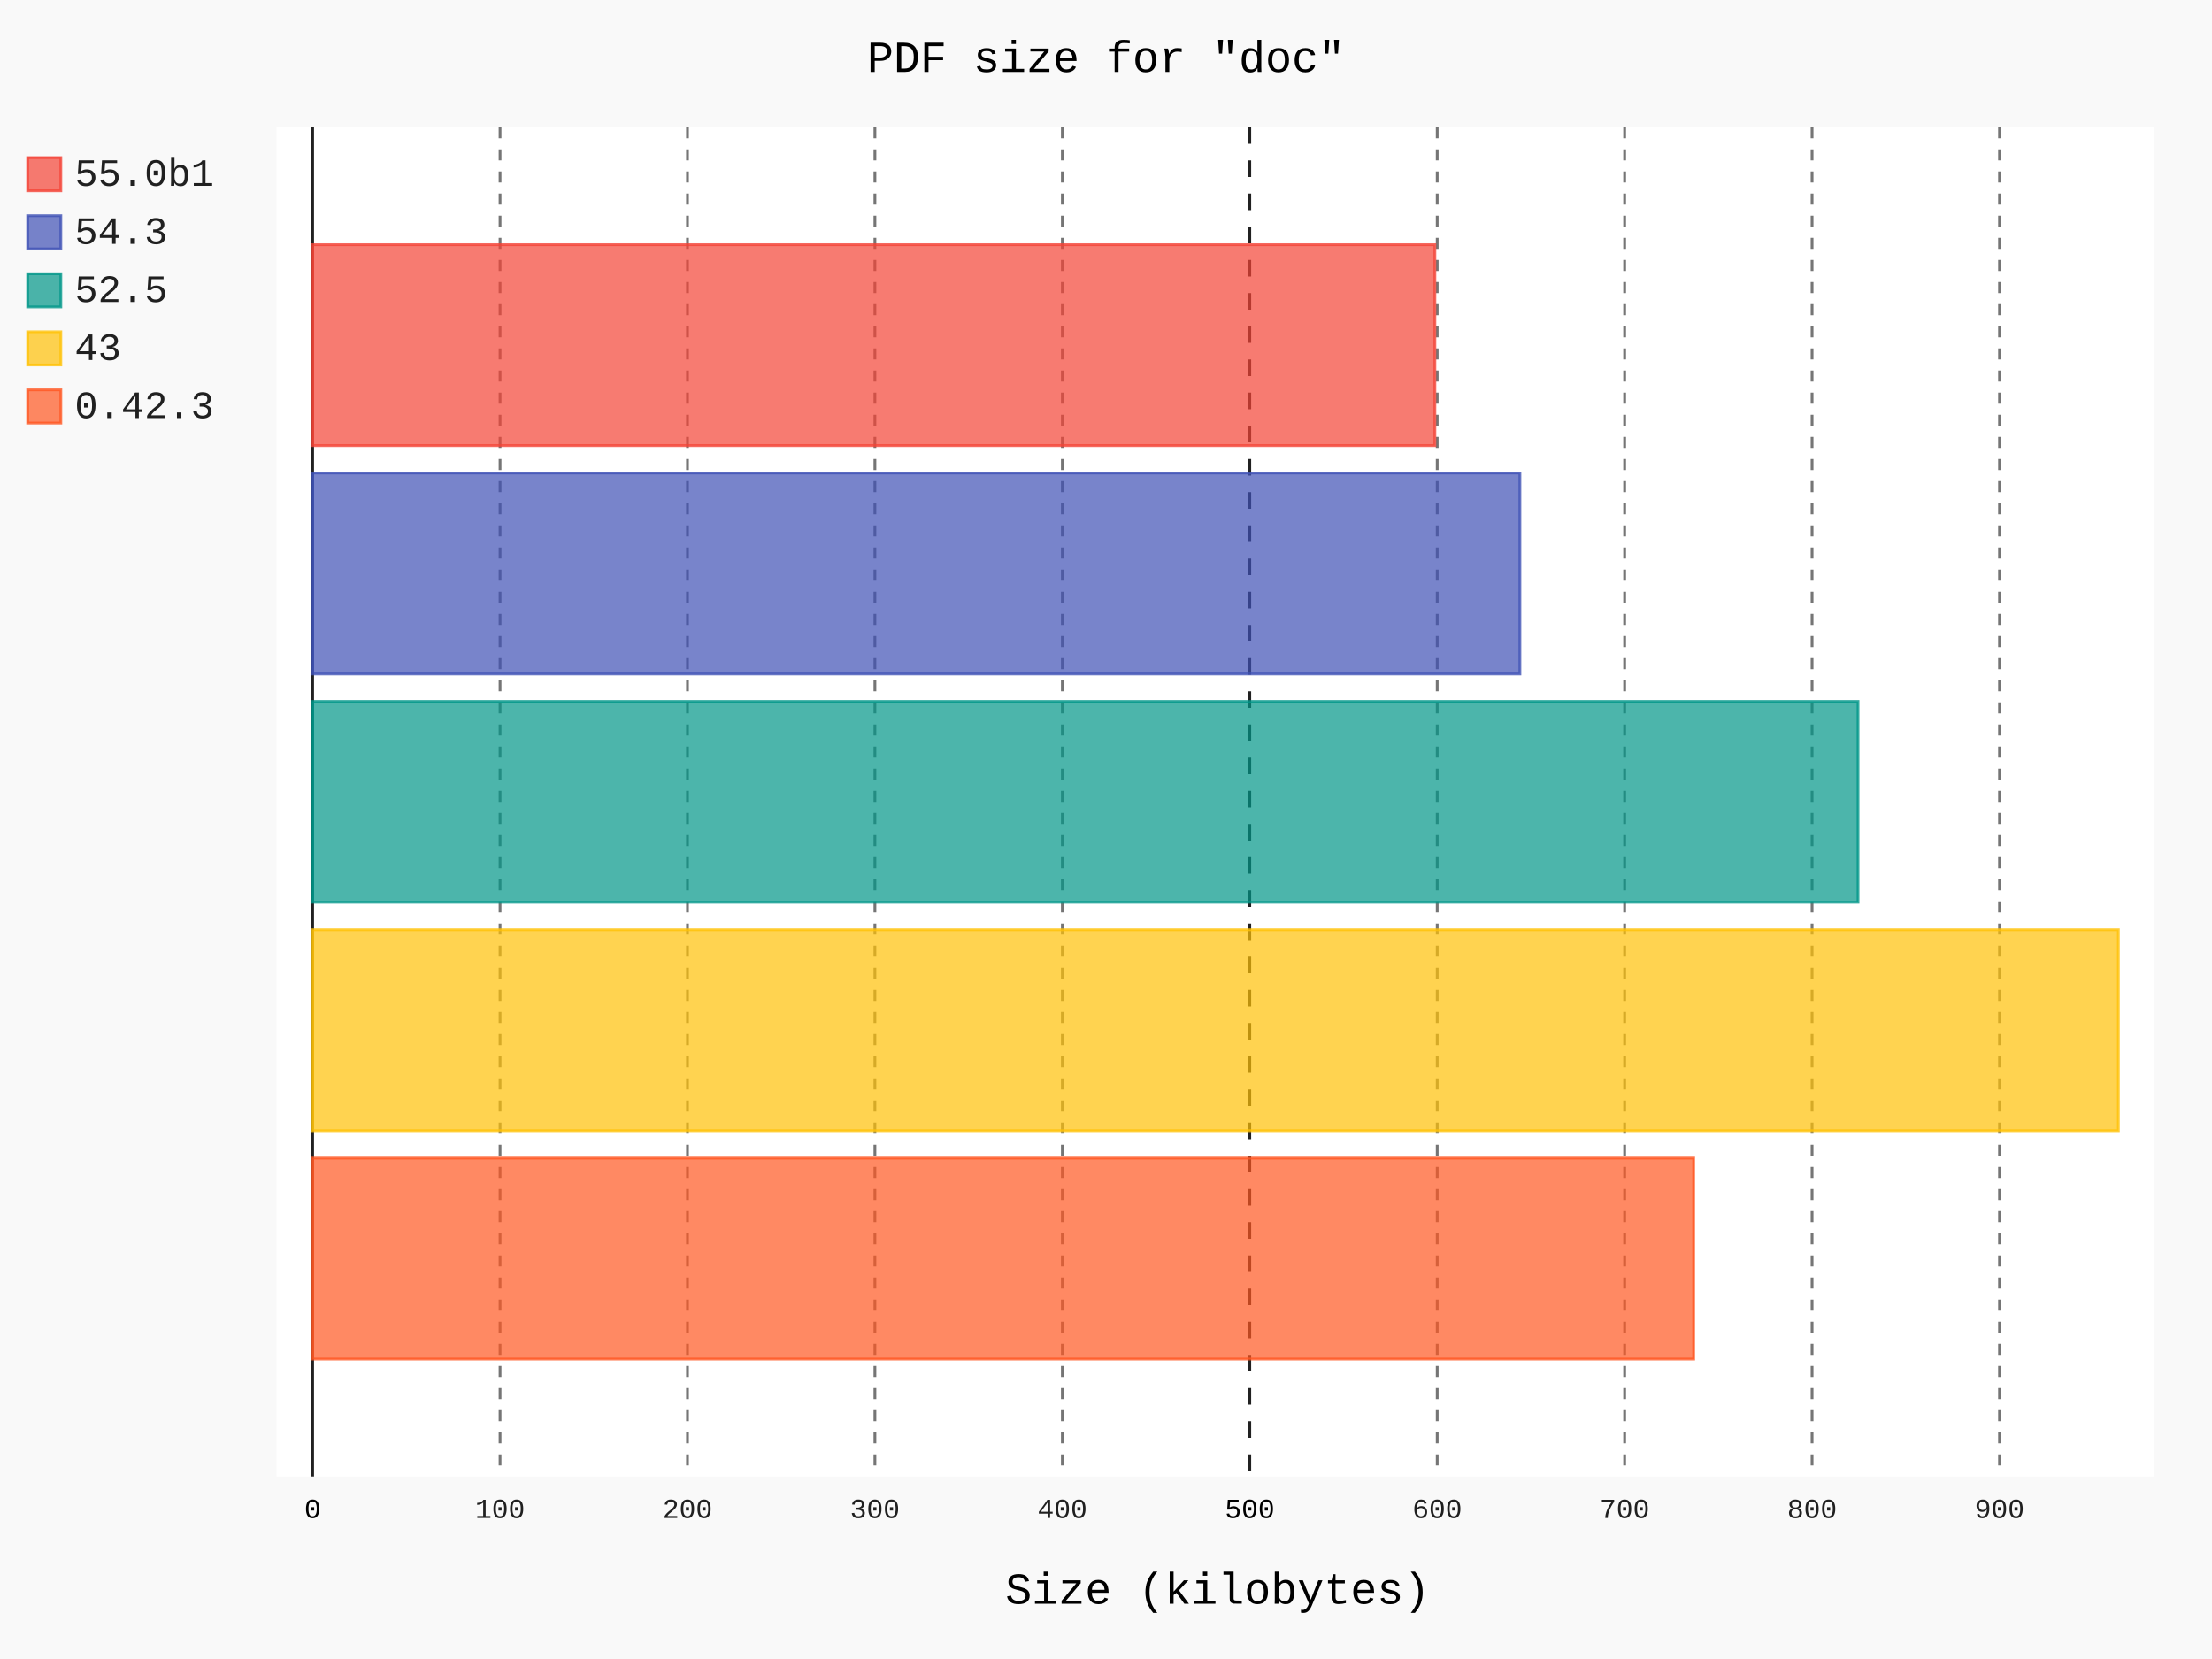
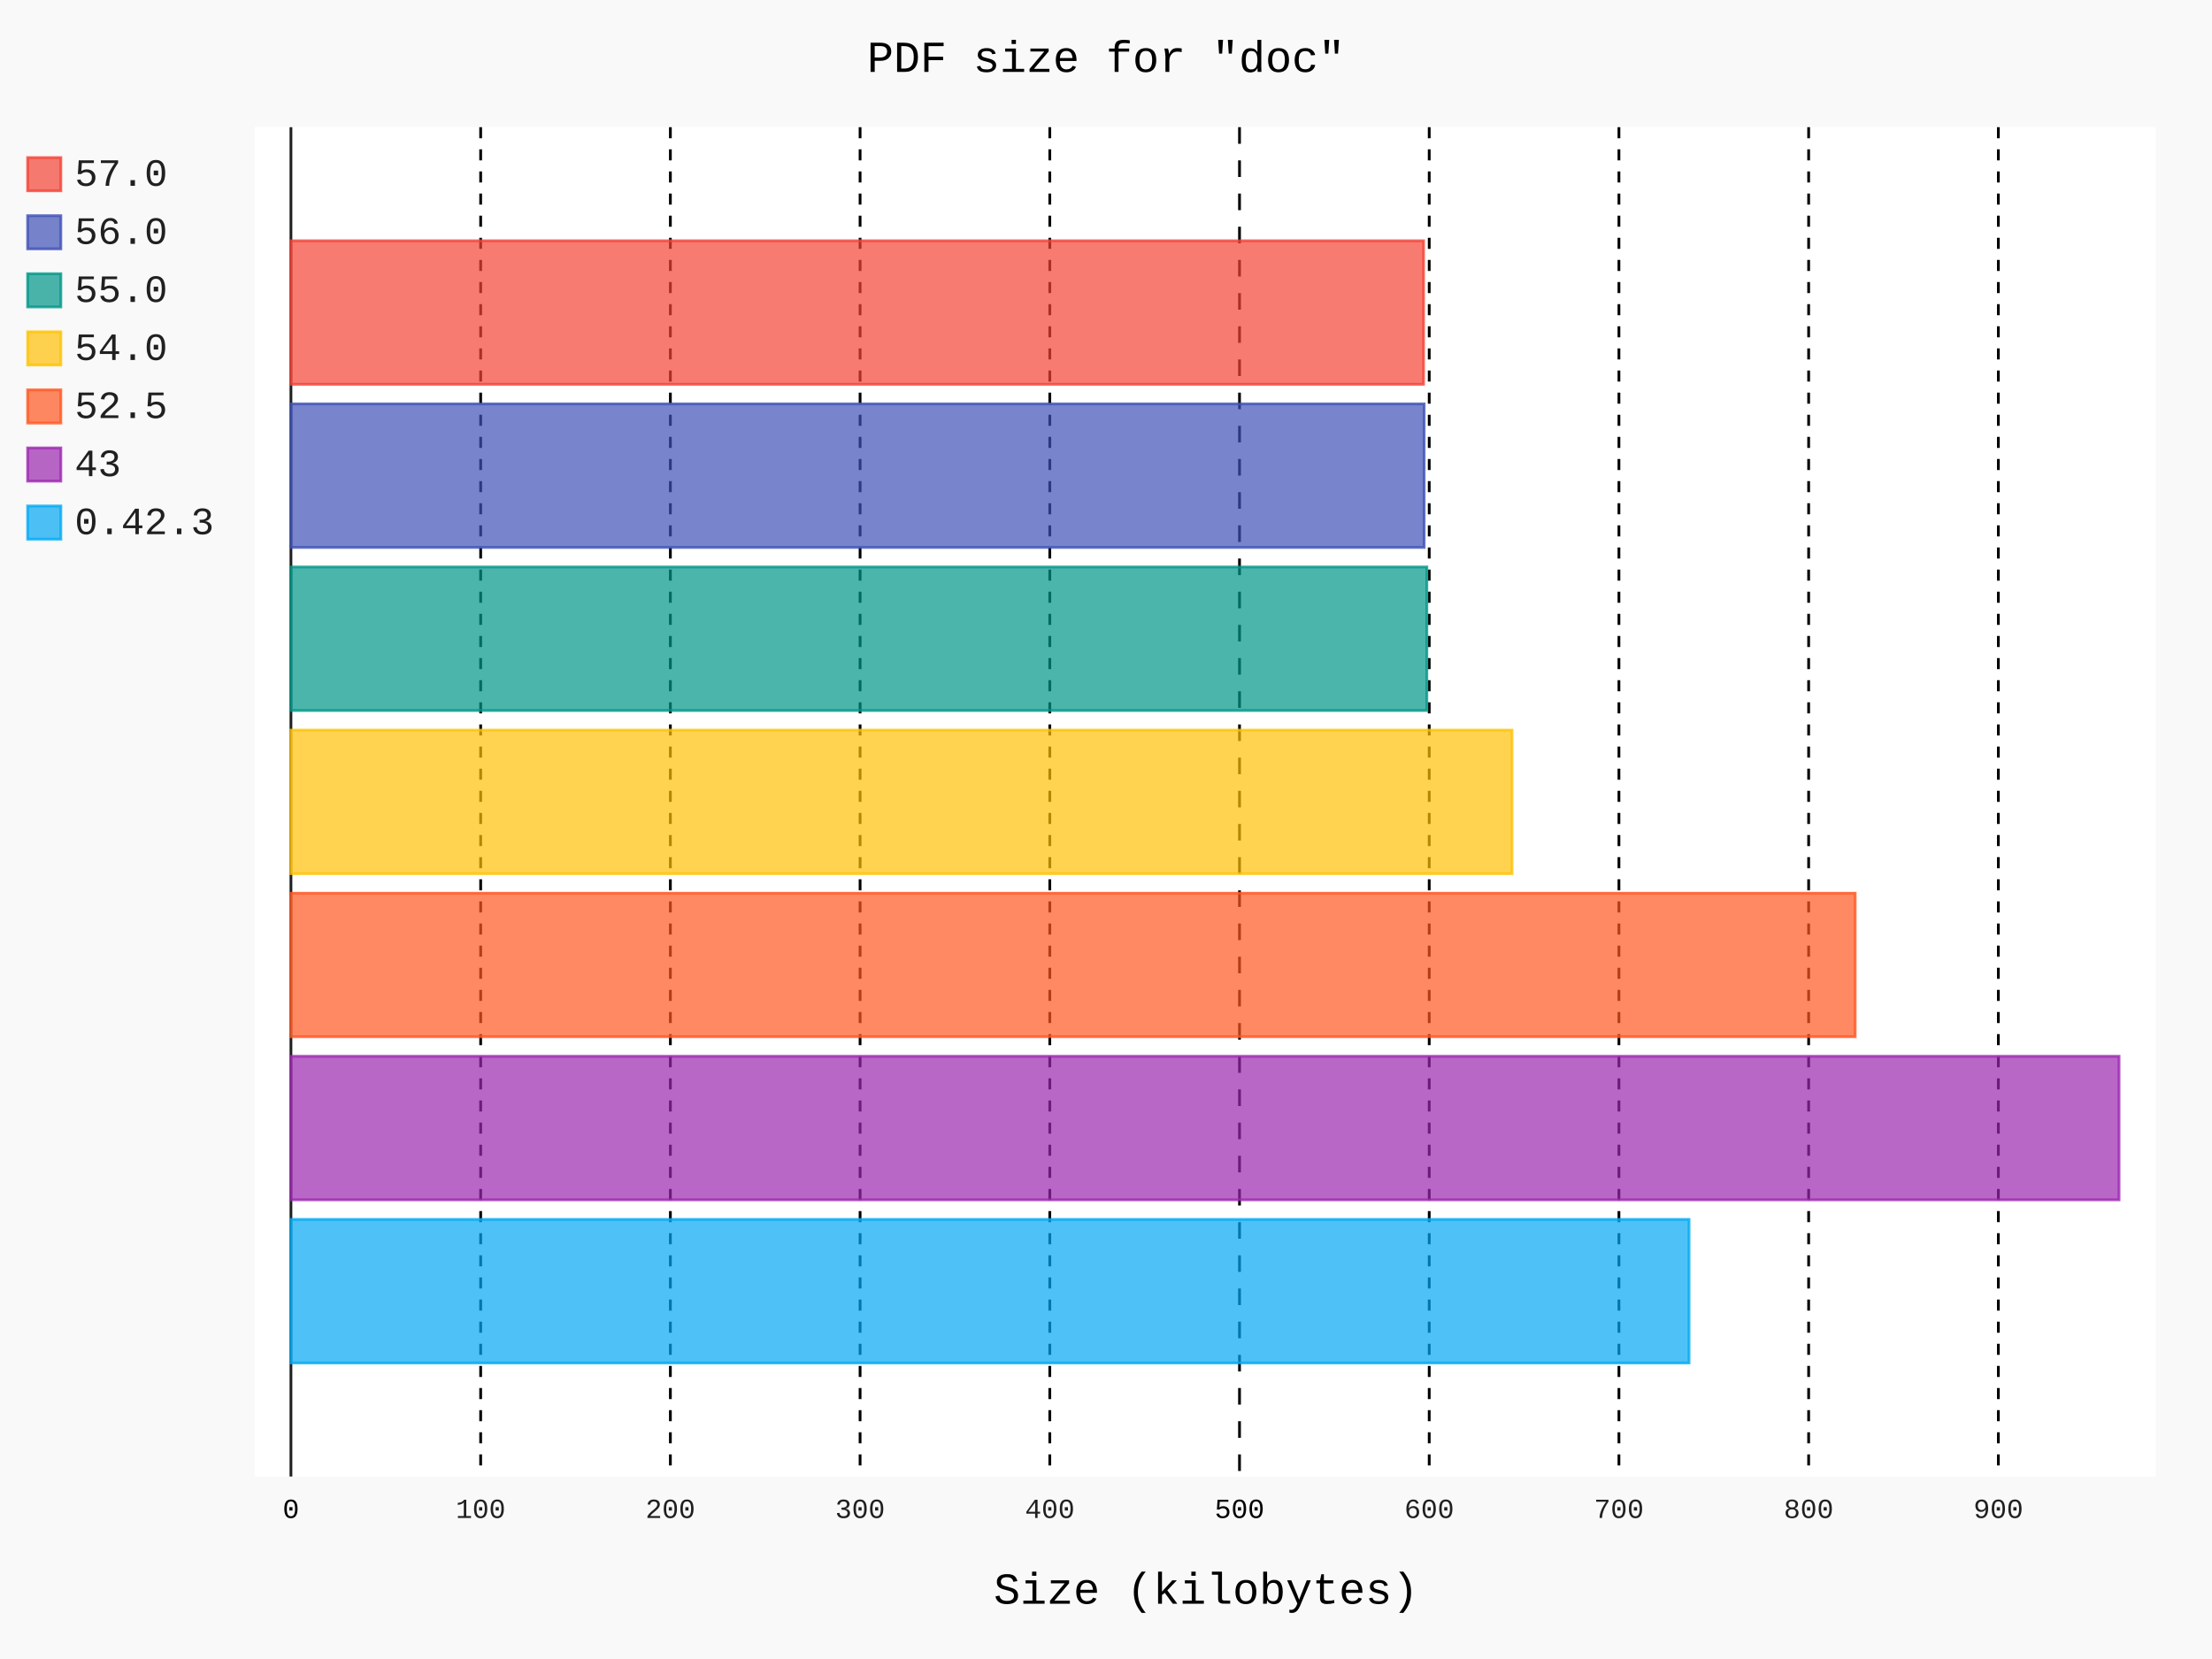
- <svg xmlns="http://www.w3.org/2000/svg" id="chart-0ef1e297-3443-4e6e-9b67-d8858276ac0d" class="pygal-chart" viewBox="0 0 800 600">
+ <svg xmlns="http://www.w3.org/2000/svg" id="chart-5bfb9bf3-cfd3-48c0-9df1-0db68152c756" class="pygal-chart" viewBox="0 0 800 600">
  <defs>
-     <style type="text/css">#chart-0ef1e297-3443-4e6e-9b67-d8858276ac0d{-webkit-user-select:none;-webkit-font-smoothing:antialiased;font-family:Consolas,"Liberation Mono",Menlo,Courier,monospace}#chart-0ef1e297-3443-4e6e-9b67-d8858276ac0d .title{font-family:Consolas,"Liberation Mono",Menlo,Courier,monospace;font-size:16px}#chart-0ef1e297-3443-4e6e-9b67-d8858276ac0d .legends .legend text{font-family:Consolas,"Liberation Mono",Menlo,Courier,monospace;font-size:14px}#chart-0ef1e297-3443-4e6e-9b67-d8858276ac0d .axis text{font-family:Consolas,"Liberation Mono",Menlo,Courier,monospace;font-size:10px}#chart-0ef1e297-3443-4e6e-9b67-d8858276ac0d .axis text.major{font-family:Consolas,"Liberation Mono",Menlo,Courier,monospace;font-size:10px}#chart-0ef1e297-3443-4e6e-9b67-d8858276ac0d .text-overlay text.value{font-family:Consolas,"Liberation Mono",Menlo,Courier,monospace;font-size:16px}#chart-0ef1e297-3443-4e6e-9b67-d8858276ac0d .text-overlay text.label{font-family:Consolas,"Liberation Mono",Menlo,Courier,monospace;font-size:10px}#chart-0ef1e297-3443-4e6e-9b67-d8858276ac0d .tooltip{font-family:Consolas,"Liberation Mono",Menlo,Courier,monospace;font-size:14px}#chart-0ef1e297-3443-4e6e-9b67-d8858276ac0d text.no_data{font-family:Consolas,"Liberation Mono",Menlo,Courier,monospace;font-size:64px}
- #chart-0ef1e297-3443-4e6e-9b67-d8858276ac0d{background-color:rgba(249,249,249,1)}#chart-0ef1e297-3443-4e6e-9b67-d8858276ac0d path,#chart-0ef1e297-3443-4e6e-9b67-d8858276ac0d line,#chart-0ef1e297-3443-4e6e-9b67-d8858276ac0d rect,#chart-0ef1e297-3443-4e6e-9b67-d8858276ac0d circle{-webkit-transition:150ms;-moz-transition:150ms;transition:150ms}#chart-0ef1e297-3443-4e6e-9b67-d8858276ac0d .graph &gt; .background{fill:rgba(249,249,249,1)}#chart-0ef1e297-3443-4e6e-9b67-d8858276ac0d .plot &gt; .background{fill:rgba(255,255,255,1)}#chart-0ef1e297-3443-4e6e-9b67-d8858276ac0d .graph{fill:rgba(0,0,0,.87)}#chart-0ef1e297-3443-4e6e-9b67-d8858276ac0d text.no_data{fill:rgba(0,0,0,1)}#chart-0ef1e297-3443-4e6e-9b67-d8858276ac0d .title{fill:rgba(0,0,0,1)}#chart-0ef1e297-3443-4e6e-9b67-d8858276ac0d .legends .legend text{fill:rgba(0,0,0,.87)}#chart-0ef1e297-3443-4e6e-9b67-d8858276ac0d .legends .legend:hover text{fill:rgba(0,0,0,1)}#chart-0ef1e297-3443-4e6e-9b67-d8858276ac0d .axis .line{stroke:rgba(0,0,0,1)}#chart-0ef1e297-3443-4e6e-9b67-d8858276ac0d .axis .guide.line{stroke:rgba(0,0,0,.54)}#chart-0ef1e297-3443-4e6e-9b67-d8858276ac0d .axis .major.line{stroke:rgba(0,0,0,.87)}#chart-0ef1e297-3443-4e6e-9b67-d8858276ac0d .axis text.major{fill:rgba(0,0,0,1)}#chart-0ef1e297-3443-4e6e-9b67-d8858276ac0d .axis.y .guides:hover .guide.line,#chart-0ef1e297-3443-4e6e-9b67-d8858276ac0d .line-graph .axis.x .guides:hover .guide.line,#chart-0ef1e297-3443-4e6e-9b67-d8858276ac0d .stackedline-graph .axis.x .guides:hover .guide.line,#chart-0ef1e297-3443-4e6e-9b67-d8858276ac0d .xy-graph .axis.x .guides:hover .guide.line{stroke:rgba(0,0,0,1)}#chart-0ef1e297-3443-4e6e-9b67-d8858276ac0d .axis .guides:hover text{fill:rgba(0,0,0,1)}#chart-0ef1e297-3443-4e6e-9b67-d8858276ac0d .reactive{fill-opacity:.7;stroke-opacity:.8}#chart-0ef1e297-3443-4e6e-9b67-d8858276ac0d .ci{stroke:rgba(0,0,0,.87)}#chart-0ef1e297-3443-4e6e-9b67-d8858276ac0d .reactive.active,#chart-0ef1e297-3443-4e6e-9b67-d8858276ac0d .active .reactive{fill-opacity:.8;stroke-opacity:.9;stroke-width:4}#chart-0ef1e297-3443-4e6e-9b67-d8858276ac0d .ci .reactive.active{stroke-width:1.5}#chart-0ef1e297-3443-4e6e-9b67-d8858276ac0d .series text{fill:rgba(0,0,0,1)}#chart-0ef1e297-3443-4e6e-9b67-d8858276ac0d .tooltip rect{fill:rgba(255,255,255,1);stroke:rgba(0,0,0,1);-webkit-transition:opacity 150ms;-moz-transition:opacity 150ms;transition:opacity 150ms}#chart-0ef1e297-3443-4e6e-9b67-d8858276ac0d .tooltip .label{fill:rgba(0,0,0,.87)}#chart-0ef1e297-3443-4e6e-9b67-d8858276ac0d .tooltip .label{fill:rgba(0,0,0,.87)}#chart-0ef1e297-3443-4e6e-9b67-d8858276ac0d .tooltip .legend{font-size:.8em;fill:rgba(0,0,0,.54)}#chart-0ef1e297-3443-4e6e-9b67-d8858276ac0d .tooltip .x_label{font-size:.6em;fill:rgba(0,0,0,1)}#chart-0ef1e297-3443-4e6e-9b67-d8858276ac0d .tooltip .xlink{font-size:.5em;text-decoration:underline}#chart-0ef1e297-3443-4e6e-9b67-d8858276ac0d .tooltip .value{font-size:1.5em}#chart-0ef1e297-3443-4e6e-9b67-d8858276ac0d .bound{font-size:.5em}#chart-0ef1e297-3443-4e6e-9b67-d8858276ac0d .max-value{font-size:.75em;fill:rgba(0,0,0,.54)}#chart-0ef1e297-3443-4e6e-9b67-d8858276ac0d .map-element{fill:rgba(255,255,255,1);stroke:rgba(0,0,0,.54) !important}#chart-0ef1e297-3443-4e6e-9b67-d8858276ac0d .map-element .reactive{fill-opacity:inherit;stroke-opacity:inherit}#chart-0ef1e297-3443-4e6e-9b67-d8858276ac0d .color-0,#chart-0ef1e297-3443-4e6e-9b67-d8858276ac0d .color-0 a:visited{stroke:#F44336;fill:#F44336}#chart-0ef1e297-3443-4e6e-9b67-d8858276ac0d .color-1,#chart-0ef1e297-3443-4e6e-9b67-d8858276ac0d .color-1 a:visited{stroke:#3F51B5;fill:#3F51B5}#chart-0ef1e297-3443-4e6e-9b67-d8858276ac0d .color-2,#chart-0ef1e297-3443-4e6e-9b67-d8858276ac0d .color-2 a:visited{stroke:#009688;fill:#009688}#chart-0ef1e297-3443-4e6e-9b67-d8858276ac0d .color-3,#chart-0ef1e297-3443-4e6e-9b67-d8858276ac0d .color-3 a:visited{stroke:#FFC107;fill:#FFC107}#chart-0ef1e297-3443-4e6e-9b67-d8858276ac0d .color-4,#chart-0ef1e297-3443-4e6e-9b67-d8858276ac0d .color-4 a:visited{stroke:#FF5722;fill:#FF5722}#chart-0ef1e297-3443-4e6e-9b67-d8858276ac0d .text-overlay .color-0 text{fill:black}#chart-0ef1e297-3443-4e6e-9b67-d8858276ac0d .text-overlay .color-1 text{fill:black}#chart-0ef1e297-3443-4e6e-9b67-d8858276ac0d .text-overlay .color-2 text{fill:black}#chart-0ef1e297-3443-4e6e-9b67-d8858276ac0d .text-overlay .color-3 text{fill:black}#chart-0ef1e297-3443-4e6e-9b67-d8858276ac0d .text-overlay .color-4 text{fill:black}
- #chart-0ef1e297-3443-4e6e-9b67-d8858276ac0d text.no_data{text-anchor:middle}#chart-0ef1e297-3443-4e6e-9b67-d8858276ac0d .guide.line{fill:none}#chart-0ef1e297-3443-4e6e-9b67-d8858276ac0d .centered{text-anchor:middle}#chart-0ef1e297-3443-4e6e-9b67-d8858276ac0d .title{text-anchor:middle}#chart-0ef1e297-3443-4e6e-9b67-d8858276ac0d .legends .legend text{fill-opacity:1}#chart-0ef1e297-3443-4e6e-9b67-d8858276ac0d .axis.x text{text-anchor:middle}#chart-0ef1e297-3443-4e6e-9b67-d8858276ac0d .axis.x:not(.web) text[transform]{text-anchor:start}#chart-0ef1e297-3443-4e6e-9b67-d8858276ac0d .axis.x:not(.web) text[transform].backwards{text-anchor:end}#chart-0ef1e297-3443-4e6e-9b67-d8858276ac0d .axis.y text{text-anchor:end}#chart-0ef1e297-3443-4e6e-9b67-d8858276ac0d .axis.y text[transform].backwards{text-anchor:start}#chart-0ef1e297-3443-4e6e-9b67-d8858276ac0d .axis.y2 text{text-anchor:start}#chart-0ef1e297-3443-4e6e-9b67-d8858276ac0d .axis.y2 text[transform].backwards{text-anchor:end}#chart-0ef1e297-3443-4e6e-9b67-d8858276ac0d .axis .guide.line{stroke-dasharray:4,4}#chart-0ef1e297-3443-4e6e-9b67-d8858276ac0d .axis .major.guide.line{stroke-dasharray:6,6}#chart-0ef1e297-3443-4e6e-9b67-d8858276ac0d .horizontal .axis.y .guide.line,#chart-0ef1e297-3443-4e6e-9b67-d8858276ac0d .horizontal .axis.y2 .guide.line,#chart-0ef1e297-3443-4e6e-9b67-d8858276ac0d .vertical .axis.x .guide.line{opacity:0}#chart-0ef1e297-3443-4e6e-9b67-d8858276ac0d .horizontal .axis.always_show .guide.line,#chart-0ef1e297-3443-4e6e-9b67-d8858276ac0d .vertical .axis.always_show .guide.line{opacity:1 !important}#chart-0ef1e297-3443-4e6e-9b67-d8858276ac0d .axis.y .guides:hover .guide.line,#chart-0ef1e297-3443-4e6e-9b67-d8858276ac0d .axis.y2 .guides:hover .guide.line,#chart-0ef1e297-3443-4e6e-9b67-d8858276ac0d .axis.x .guides:hover .guide.line{opacity:1}#chart-0ef1e297-3443-4e6e-9b67-d8858276ac0d .axis .guides:hover text{opacity:1}#chart-0ef1e297-3443-4e6e-9b67-d8858276ac0d .nofill{fill:none}#chart-0ef1e297-3443-4e6e-9b67-d8858276ac0d .subtle-fill{fill-opacity:.2}#chart-0ef1e297-3443-4e6e-9b67-d8858276ac0d .dot{stroke-width:1px;fill-opacity:1}#chart-0ef1e297-3443-4e6e-9b67-d8858276ac0d .dot.active{stroke-width:5px}#chart-0ef1e297-3443-4e6e-9b67-d8858276ac0d .dot.negative{fill:transparent}#chart-0ef1e297-3443-4e6e-9b67-d8858276ac0d text,#chart-0ef1e297-3443-4e6e-9b67-d8858276ac0d tspan{stroke:none !important}#chart-0ef1e297-3443-4e6e-9b67-d8858276ac0d .series text.active{opacity:1}#chart-0ef1e297-3443-4e6e-9b67-d8858276ac0d .tooltip rect{fill-opacity:.95;stroke-width:.5}#chart-0ef1e297-3443-4e6e-9b67-d8858276ac0d .tooltip text{fill-opacity:1}#chart-0ef1e297-3443-4e6e-9b67-d8858276ac0d .showable{visibility:hidden}#chart-0ef1e297-3443-4e6e-9b67-d8858276ac0d .showable.shown{visibility:visible}#chart-0ef1e297-3443-4e6e-9b67-d8858276ac0d .gauge-background{fill:rgba(229,229,229,1);stroke:none}#chart-0ef1e297-3443-4e6e-9b67-d8858276ac0d .bg-lines{stroke:rgba(249,249,249,1);stroke-width:2px}</style>
+     <style type="text/css">#chart-5bfb9bf3-cfd3-48c0-9df1-0db68152c756{-webkit-user-select:none;-webkit-font-smoothing:antialiased;font-family:Consolas,"Liberation Mono",Menlo,Courier,monospace}#chart-5bfb9bf3-cfd3-48c0-9df1-0db68152c756 .title{font-family:Consolas,"Liberation Mono",Menlo,Courier,monospace;font-size:16px}#chart-5bfb9bf3-cfd3-48c0-9df1-0db68152c756 .legends .legend text{font-family:Consolas,"Liberation Mono",Menlo,Courier,monospace;font-size:14px}#chart-5bfb9bf3-cfd3-48c0-9df1-0db68152c756 .axis text{font-family:Consolas,"Liberation Mono",Menlo,Courier,monospace;font-size:10px}#chart-5bfb9bf3-cfd3-48c0-9df1-0db68152c756 .axis text.major{font-family:Consolas,"Liberation Mono",Menlo,Courier,monospace;font-size:10px}#chart-5bfb9bf3-cfd3-48c0-9df1-0db68152c756 .text-overlay text.value{font-family:Consolas,"Liberation Mono",Menlo,Courier,monospace;font-size:16px}#chart-5bfb9bf3-cfd3-48c0-9df1-0db68152c756 .text-overlay text.label{font-family:Consolas,"Liberation Mono",Menlo,Courier,monospace;font-size:10px}#chart-5bfb9bf3-cfd3-48c0-9df1-0db68152c756 .tooltip{font-family:Consolas,"Liberation Mono",Menlo,Courier,monospace;font-size:14px}#chart-5bfb9bf3-cfd3-48c0-9df1-0db68152c756 text.no_data{font-family:Consolas,"Liberation Mono",Menlo,Courier,monospace;font-size:64px}
+ #chart-5bfb9bf3-cfd3-48c0-9df1-0db68152c756{background-color:rgba(249,249,249,1)}#chart-5bfb9bf3-cfd3-48c0-9df1-0db68152c756 path,#chart-5bfb9bf3-cfd3-48c0-9df1-0db68152c756 line,#chart-5bfb9bf3-cfd3-48c0-9df1-0db68152c756 rect,#chart-5bfb9bf3-cfd3-48c0-9df1-0db68152c756 circle{-webkit-transition:150ms;-moz-transition:150ms;transition:150ms}#chart-5bfb9bf3-cfd3-48c0-9df1-0db68152c756 .graph &gt; .background{fill:rgba(249,249,249,1)}#chart-5bfb9bf3-cfd3-48c0-9df1-0db68152c756 .plot &gt; .background{fill:rgba(255,255,255,1)}#chart-5bfb9bf3-cfd3-48c0-9df1-0db68152c756 .graph{fill:rgba(0,0,0,.87)}#chart-5bfb9bf3-cfd3-48c0-9df1-0db68152c756 text.no_data{fill:rgba(0,0,0,1)}#chart-5bfb9bf3-cfd3-48c0-9df1-0db68152c756 .title{fill:rgba(0,0,0,1)}#chart-5bfb9bf3-cfd3-48c0-9df1-0db68152c756 .legends .legend text{fill:rgba(0,0,0,.87)}#chart-5bfb9bf3-cfd3-48c0-9df1-0db68152c756 .legends .legend:hover text{fill:rgba(0,0,0,1)}#chart-5bfb9bf3-cfd3-48c0-9df1-0db68152c756 .axis .line{stroke:rgba(0,0,0,1)}#chart-5bfb9bf3-cfd3-48c0-9df1-0db68152c756 .axis .guide.line{stroke:rgba(0,0,0,.54)}#chart-5bfb9bf3-cfd3-48c0-9df1-0db68152c756 .axis .major.line{stroke:rgba(0,0,0,.87)}#chart-5bfb9bf3-cfd3-48c0-9df1-0db68152c756 .axis text.major{fill:rgba(0,0,0,1)}#chart-5bfb9bf3-cfd3-48c0-9df1-0db68152c756 .axis.y .guides:hover .guide.line,#chart-5bfb9bf3-cfd3-48c0-9df1-0db68152c756 .line-graph .axis.x .guides:hover .guide.line,#chart-5bfb9bf3-cfd3-48c0-9df1-0db68152c756 .stackedline-graph .axis.x .guides:hover .guide.line,#chart-5bfb9bf3-cfd3-48c0-9df1-0db68152c756 .xy-graph .axis.x .guides:hover .guide.line{stroke:rgba(0,0,0,1)}#chart-5bfb9bf3-cfd3-48c0-9df1-0db68152c756 .axis .guides:hover text{fill:rgba(0,0,0,1)}#chart-5bfb9bf3-cfd3-48c0-9df1-0db68152c756 .reactive{fill-opacity:.7;stroke-opacity:.8;stroke-width:1}#chart-5bfb9bf3-cfd3-48c0-9df1-0db68152c756 .ci{stroke:rgba(0,0,0,.87)}#chart-5bfb9bf3-cfd3-48c0-9df1-0db68152c756 .reactive.active,#chart-5bfb9bf3-cfd3-48c0-9df1-0db68152c756 .active .reactive{fill-opacity:.8;stroke-opacity:.9;stroke-width:4}#chart-5bfb9bf3-cfd3-48c0-9df1-0db68152c756 .ci .reactive.active{stroke-width:1.5}#chart-5bfb9bf3-cfd3-48c0-9df1-0db68152c756 .series text{fill:rgba(0,0,0,1)}#chart-5bfb9bf3-cfd3-48c0-9df1-0db68152c756 .tooltip rect{fill:rgba(255,255,255,1);stroke:rgba(0,0,0,1);-webkit-transition:opacity 150ms;-moz-transition:opacity 150ms;transition:opacity 150ms}#chart-5bfb9bf3-cfd3-48c0-9df1-0db68152c756 .tooltip .label{fill:rgba(0,0,0,.87)}#chart-5bfb9bf3-cfd3-48c0-9df1-0db68152c756 .tooltip .label{fill:rgba(0,0,0,.87)}#chart-5bfb9bf3-cfd3-48c0-9df1-0db68152c756 .tooltip .legend{font-size:.8em;fill:rgba(0,0,0,.54)}#chart-5bfb9bf3-cfd3-48c0-9df1-0db68152c756 .tooltip .x_label{font-size:.6em;fill:rgba(0,0,0,1)}#chart-5bfb9bf3-cfd3-48c0-9df1-0db68152c756 .tooltip .xlink{font-size:.5em;text-decoration:underline}#chart-5bfb9bf3-cfd3-48c0-9df1-0db68152c756 .tooltip .value{font-size:1.5em}#chart-5bfb9bf3-cfd3-48c0-9df1-0db68152c756 .bound{font-size:.5em}#chart-5bfb9bf3-cfd3-48c0-9df1-0db68152c756 .max-value{font-size:.75em;fill:rgba(0,0,0,.54)}#chart-5bfb9bf3-cfd3-48c0-9df1-0db68152c756 .map-element{fill:rgba(255,255,255,1);stroke:rgba(0,0,0,.54) !important}#chart-5bfb9bf3-cfd3-48c0-9df1-0db68152c756 .map-element .reactive{fill-opacity:inherit;stroke-opacity:inherit}#chart-5bfb9bf3-cfd3-48c0-9df1-0db68152c756 .color-0,#chart-5bfb9bf3-cfd3-48c0-9df1-0db68152c756 .color-0 a:visited{stroke:#F44336;fill:#F44336}#chart-5bfb9bf3-cfd3-48c0-9df1-0db68152c756 .color-1,#chart-5bfb9bf3-cfd3-48c0-9df1-0db68152c756 .color-1 a:visited{stroke:#3F51B5;fill:#3F51B5}#chart-5bfb9bf3-cfd3-48c0-9df1-0db68152c756 .color-2,#chart-5bfb9bf3-cfd3-48c0-9df1-0db68152c756 .color-2 a:visited{stroke:#009688;fill:#009688}#chart-5bfb9bf3-cfd3-48c0-9df1-0db68152c756 .color-3,#chart-5bfb9bf3-cfd3-48c0-9df1-0db68152c756 .color-3 a:visited{stroke:#FFC107;fill:#FFC107}#chart-5bfb9bf3-cfd3-48c0-9df1-0db68152c756 .color-4,#chart-5bfb9bf3-cfd3-48c0-9df1-0db68152c756 .color-4 a:visited{stroke:#FF5722;fill:#FF5722}#chart-5bfb9bf3-cfd3-48c0-9df1-0db68152c756 .color-5,#chart-5bfb9bf3-cfd3-48c0-9df1-0db68152c756 .color-5 a:visited{stroke:#9C27B0;fill:#9C27B0}#chart-5bfb9bf3-cfd3-48c0-9df1-0db68152c756 .color-6,#chart-5bfb9bf3-cfd3-48c0-9df1-0db68152c756 .color-6 a:visited{stroke:#03A9F4;fill:#03A9F4}#chart-5bfb9bf3-cfd3-48c0-9df1-0db68152c756 .text-overlay .color-0 text{fill:black}#chart-5bfb9bf3-cfd3-48c0-9df1-0db68152c756 .text-overlay .color-1 text{fill:black}#chart-5bfb9bf3-cfd3-48c0-9df1-0db68152c756 .text-overlay .color-2 text{fill:black}#chart-5bfb9bf3-cfd3-48c0-9df1-0db68152c756 .text-overlay .color-3 text{fill:black}#chart-5bfb9bf3-cfd3-48c0-9df1-0db68152c756 .text-overlay .color-4 text{fill:black}#chart-5bfb9bf3-cfd3-48c0-9df1-0db68152c756 .text-overlay .color-5 text{fill:black}#chart-5bfb9bf3-cfd3-48c0-9df1-0db68152c756 .text-overlay .color-6 text{fill:black}
+ #chart-5bfb9bf3-cfd3-48c0-9df1-0db68152c756 text.no_data{text-anchor:middle}#chart-5bfb9bf3-cfd3-48c0-9df1-0db68152c756 .guide.line{fill:none}#chart-5bfb9bf3-cfd3-48c0-9df1-0db68152c756 .centered{text-anchor:middle}#chart-5bfb9bf3-cfd3-48c0-9df1-0db68152c756 .title{text-anchor:middle}#chart-5bfb9bf3-cfd3-48c0-9df1-0db68152c756 .legends .legend text{fill-opacity:1}#chart-5bfb9bf3-cfd3-48c0-9df1-0db68152c756 .axis.x text{text-anchor:middle}#chart-5bfb9bf3-cfd3-48c0-9df1-0db68152c756 .axis.x:not(.web) text[transform]{text-anchor:start}#chart-5bfb9bf3-cfd3-48c0-9df1-0db68152c756 .axis.x:not(.web) text[transform].backwards{text-anchor:end}#chart-5bfb9bf3-cfd3-48c0-9df1-0db68152c756 .axis.y text{text-anchor:end}#chart-5bfb9bf3-cfd3-48c0-9df1-0db68152c756 .axis.y text[transform].backwards{text-anchor:start}#chart-5bfb9bf3-cfd3-48c0-9df1-0db68152c756 .axis.y2 text{text-anchor:start}#chart-5bfb9bf3-cfd3-48c0-9df1-0db68152c756 .axis.y2 text[transform].backwards{text-anchor:end}#chart-5bfb9bf3-cfd3-48c0-9df1-0db68152c756 .axis .guide.line{stroke-dasharray:4,4;stroke:black}#chart-5bfb9bf3-cfd3-48c0-9df1-0db68152c756 .axis .major.guide.line{stroke-dasharray:6,6;stroke:black}#chart-5bfb9bf3-cfd3-48c0-9df1-0db68152c756 .horizontal .axis.y .guide.line,#chart-5bfb9bf3-cfd3-48c0-9df1-0db68152c756 .horizontal .axis.y2 .guide.line,#chart-5bfb9bf3-cfd3-48c0-9df1-0db68152c756 .vertical .axis.x .guide.line{opacity:0}#chart-5bfb9bf3-cfd3-48c0-9df1-0db68152c756 .horizontal .axis.always_show .guide.line,#chart-5bfb9bf3-cfd3-48c0-9df1-0db68152c756 .vertical .axis.always_show .guide.line{opacity:1 !important}#chart-5bfb9bf3-cfd3-48c0-9df1-0db68152c756 .axis.y .guides:hover .guide.line,#chart-5bfb9bf3-cfd3-48c0-9df1-0db68152c756 .axis.y2 .guides:hover .guide.line,#chart-5bfb9bf3-cfd3-48c0-9df1-0db68152c756 .axis.x .guides:hover .guide.line{opacity:1}#chart-5bfb9bf3-cfd3-48c0-9df1-0db68152c756 .axis .guides:hover text{opacity:1}#chart-5bfb9bf3-cfd3-48c0-9df1-0db68152c756 .nofill{fill:none}#chart-5bfb9bf3-cfd3-48c0-9df1-0db68152c756 .subtle-fill{fill-opacity:.2}#chart-5bfb9bf3-cfd3-48c0-9df1-0db68152c756 .dot{stroke-width:1px;fill-opacity:1;stroke-opacity:1}#chart-5bfb9bf3-cfd3-48c0-9df1-0db68152c756 .dot.active{stroke-width:5px}#chart-5bfb9bf3-cfd3-48c0-9df1-0db68152c756 .dot.negative{fill:transparent}#chart-5bfb9bf3-cfd3-48c0-9df1-0db68152c756 text,#chart-5bfb9bf3-cfd3-48c0-9df1-0db68152c756 tspan{stroke:none !important}#chart-5bfb9bf3-cfd3-48c0-9df1-0db68152c756 .series text.active{opacity:1}#chart-5bfb9bf3-cfd3-48c0-9df1-0db68152c756 .tooltip rect{fill-opacity:.95;stroke-width:.5}#chart-5bfb9bf3-cfd3-48c0-9df1-0db68152c756 .tooltip text{fill-opacity:1}#chart-5bfb9bf3-cfd3-48c0-9df1-0db68152c756 .showable{visibility:hidden}#chart-5bfb9bf3-cfd3-48c0-9df1-0db68152c756 .showable.shown{visibility:visible}#chart-5bfb9bf3-cfd3-48c0-9df1-0db68152c756 .gauge-background{fill:rgba(229,229,229,1);stroke:none}#chart-5bfb9bf3-cfd3-48c0-9df1-0db68152c756 .bg-lines{stroke:rgba(249,249,249,1);stroke-width:2px}</style>
  </defs>
  <g class="graph horizontalbar-graph horizontal">
    <rect x="0" y="0" width="800" height="600" class="background" />
-     <g transform="translate(100, 46)" class="plot">
-       <rect x="0" y="0" width="679.2" height="488" class="background" />
+     <g transform="translate(92, 46)" class="plot">
+       <rect x="0" y="0" width="687.6" height="488" class="background" />
      <g class="axis x always_show">
        <g class="guides">
-           <path d="M13.062 0 v488" class="axis major line" />
-           <text x="13.062" y="503.0" class="major">0</text>
+           <path d="M13.223 0 v488" class="axis major line" />
+           <text x="13.223" y="503.0" class="major">0</text>
        </g>
        <g class="guides">
-           <path d="M80.85 0 v488" class="guide line" />
-           <text x="80.85" y="503.0" class="">100</text>
+           <path d="M81.836 0 v488" class="guide line" />
+           <text x="81.836" y="503.0" class="">100</text>
        </g>
        <g class="guides">
-           <path d="M148.638 0 v488" class="guide line" />
-           <text x="148.638" y="503.0" class="">200</text>
+           <path d="M150.448 0 v488" class="guide line" />
+           <text x="150.448" y="503.0" class="">200</text>
        </g>
        <g class="guides">
-           <path d="M216.426 0 v488" class="guide line" />
-           <text x="216.426" y="503.0" class="">300</text>
+           <path d="M219.06 0 v488" class="guide line" />
+           <text x="219.06" y="503.0" class="">300</text>
        </g>
        <g class="guides">
-           <path d="M284.214 0 v488" class="guide line" />
-           <text x="284.214" y="503.0" class="">400</text>
+           <path d="M287.673 0 v488" class="guide line" />
+           <text x="287.673" y="503.0" class="">400</text>
        </g>
        <g class="guides">
-           <path d="M352.002 0 v488" class="major guide line" />
-           <text x="352.002" y="503.0" class="major">500</text>
+           <path d="M356.285 0 v488" class="major guide line" />
+           <text x="356.285" y="503.0" class="major">500</text>
        </g>
        <g class="guides">
-           <path d="M419.79 0 v488" class="guide line" />
-           <text x="419.79" y="503.0" class="">600</text>
+           <path d="M424.898 0 v488" class="guide line" />
+           <text x="424.898" y="503.0" class="">600</text>
        </g>
        <g class="guides">
-           <path d="M487.578 0 v488" class="guide line" />
-           <text x="487.578" y="503.0" class="">700</text>
+           <path d="M493.51 0 v488" class="guide line" />
+           <text x="493.51" y="503.0" class="">700</text>
        </g>
        <g class="guides">
-           <path d="M555.366 0 v488" class="guide line" />
-           <text x="555.366" y="503.0" class="">800</text>
+           <path d="M562.123 0 v488" class="guide line" />
+           <text x="562.123" y="503.0" class="">800</text>
        </g>
        <g class="guides">
-           <path d="M623.154 0 v488" class="guide line" />
-           <text x="623.154" y="503.0" class="">900</text>
+           <path d="M630.735 0 v488" class="guide line" />
+           <text x="630.735" y="503.0" class="">900</text>
+         </g>
+       </g>
+       <g class="series serie-6 color-6">
+         <g class="bars">
+           <g class="bar">
+             <rect x="13.223" y="395.012" rx="0" ry="0" width="505.647" height="51.91" class="rect reactive tooltip-trigger" />
+           </g>
+         </g>
+       </g>
+       <g class="series serie-5 color-5">
+         <g class="bars">
+           <g class="bar">
+             <rect x="13.223" y="336.023" rx="0" ry="0" width="661.154" height="51.91" class="rect reactive tooltip-trigger" />
+           </g>
        </g>
      </g>
      <g class="series serie-4 color-4">
        <g class="bars">
          <g class="bar">
-             <rect x="13.062" y="372.832" rx="0" ry="0" width="499.479" height="72.674" class="rect reactive tooltip-trigger" />
+             <rect x="13.223" y="277.034" rx="0" ry="0" width="565.726" height="51.91" class="rect reactive tooltip-trigger" />
          </g>
        </g>
      </g>
      <g class="series serie-3 color-3">
        <g class="bars">
          <g class="bar">
-             <rect x="13.062" y="290.247" rx="0" ry="0" width="653.077" height="72.674" class="rect reactive tooltip-trigger" />
+             <rect x="13.223" y="218.045" rx="0" ry="0" width="441.627" height="51.91" class="rect reactive tooltip-trigger" />
          </g>
        </g>
      </g>
      <g class="series serie-2 color-2">
        <g class="bars">
          <g class="bar">
-             <rect x="13.062" y="207.663" rx="0" ry="0" width="558.925" height="72.674" class="rect reactive tooltip-trigger" />
+             <rect x="13.223" y="159.056" rx="0" ry="0" width="410.814" height="51.91" class="rect reactive tooltip-trigger" />
          </g>
        </g>
      </g>
      <g class="series serie-1 color-1">
        <g class="bars">
          <g class="bar">
-             <rect x="13.062" y="125.078" rx="0" ry="0" width="436.639" height="72.674" class="rect reactive tooltip-trigger" />
+             <rect x="13.223" y="100.067" rx="0" ry="0" width="409.837" height="51.91" class="rect reactive tooltip-trigger" />
          </g>
        </g>
      </g>
      <g class="series serie-0 color-0">
        <g class="bars">
          <g class="bar">
-             <rect x="13.062" y="42.494" rx="0" ry="0" width="405.889" height="72.674" class="rect reactive tooltip-trigger" />
+             <rect x="13.223" y="41.078" rx="0" ry="0" width="409.632" height="51.91" class="rect reactive tooltip-trigger" />
          </g>
        </g>
      </g>
    </g>
    <g class="titles">
      <text x="400.0" y="26" class="title plot_title">PDF size for "doc"</text>
-       <text x="440.4" y="580" class="title">Size (kilobytes)</text>
+       <text x="436.2" y="580" class="title">Size (kilobytes)</text>
    </g>
-     <g transform="translate(100, 46)" class="plot overlay">
+     <g transform="translate(92, 46)" class="plot overlay">
+       <g class="series serie-6 color-6" />
+       <g class="series serie-5 color-5" />
      <g class="series serie-4 color-4" />
      <g class="series serie-3 color-3" />
      <g class="series serie-2 color-2" />
      <g class="series serie-1 color-1" />
      <g class="series serie-0 color-0" />
    </g>
-     <g transform="translate(100, 46)" class="plot text-overlay">
+     <g transform="translate(92, 46)" class="plot text-overlay">
+       <g class="series serie-6 color-6" />
+       <g class="series serie-5 color-5" />
      <g class="series serie-4 color-4" />
      <g class="series serie-3 color-3" />
      <g class="series serie-2 color-2" />
      <g class="series serie-1 color-1" />
      <g class="series serie-0 color-0" />
    </g>
-     <g transform="translate(100, 46)" class="plot tooltip-overlay">
+     <g transform="translate(92, 46)" class="plot tooltip-overlay">
      <g transform="translate(0 0)" style="opacity: 0" class="tooltip">
        <rect rx="0" ry="0" width="0" height="0" class="tooltip-box" />
        <g class="text" />
      </g>
    </g>
    <g transform="translate(10, 56)" class="legends">
      <g id="activate-serie-0" class="legend reactive activate-serie">
        <rect x="0.0" y="1.0" width="12" height="12" class="color-0 reactive" />
-         <text x="17.0" y="11.2">55.0b1</text>
+         <text x="17.0" y="11.2">57.0</text>
      </g>
      <g id="activate-serie-1" class="legend reactive activate-serie">
        <rect x="0.0" y="22.0" width="12" height="12" class="color-1 reactive" />
-         <text x="17.0" y="32.2">54.3</text>
+         <text x="17.0" y="32.2">56.0</text>
      </g>
      <g id="activate-serie-2" class="legend reactive activate-serie">
        <rect x="0.0" y="43.0" width="12" height="12" class="color-2 reactive" />
-         <text x="17.0" y="53.2">52.5</text>
+         <text x="17.0" y="53.2">55.0</text>
      </g>
      <g id="activate-serie-3" class="legend reactive activate-serie">
        <rect x="0.0" y="64.0" width="12" height="12" class="color-3 reactive" />
-         <text x="17.0" y="74.2">43</text>
+         <text x="17.0" y="74.2">54.0</text>
      </g>
      <g id="activate-serie-4" class="legend reactive activate-serie">
        <rect x="0.0" y="85.0" width="12" height="12" class="color-4 reactive" />
-         <text x="17.0" y="95.2">0.42.3</text>
+         <text x="17.0" y="95.2">52.5</text>
+       </g>
+       <g id="activate-serie-5" class="legend reactive activate-serie">
+         <rect x="0.0" y="106.0" width="12" height="12" class="color-5 reactive" />
+         <text x="17.0" y="116.2">43</text>
+       </g>
+       <g id="activate-serie-6" class="legend reactive activate-serie">
+         <rect x="0.0" y="127.0" width="12" height="12" class="color-6 reactive" />
+         <text x="17.0" y="137.2">0.42.3</text>
      </g>
    </g>
    <g transform="translate(790, 56)" class="legends" />
  </g>
</svg>
